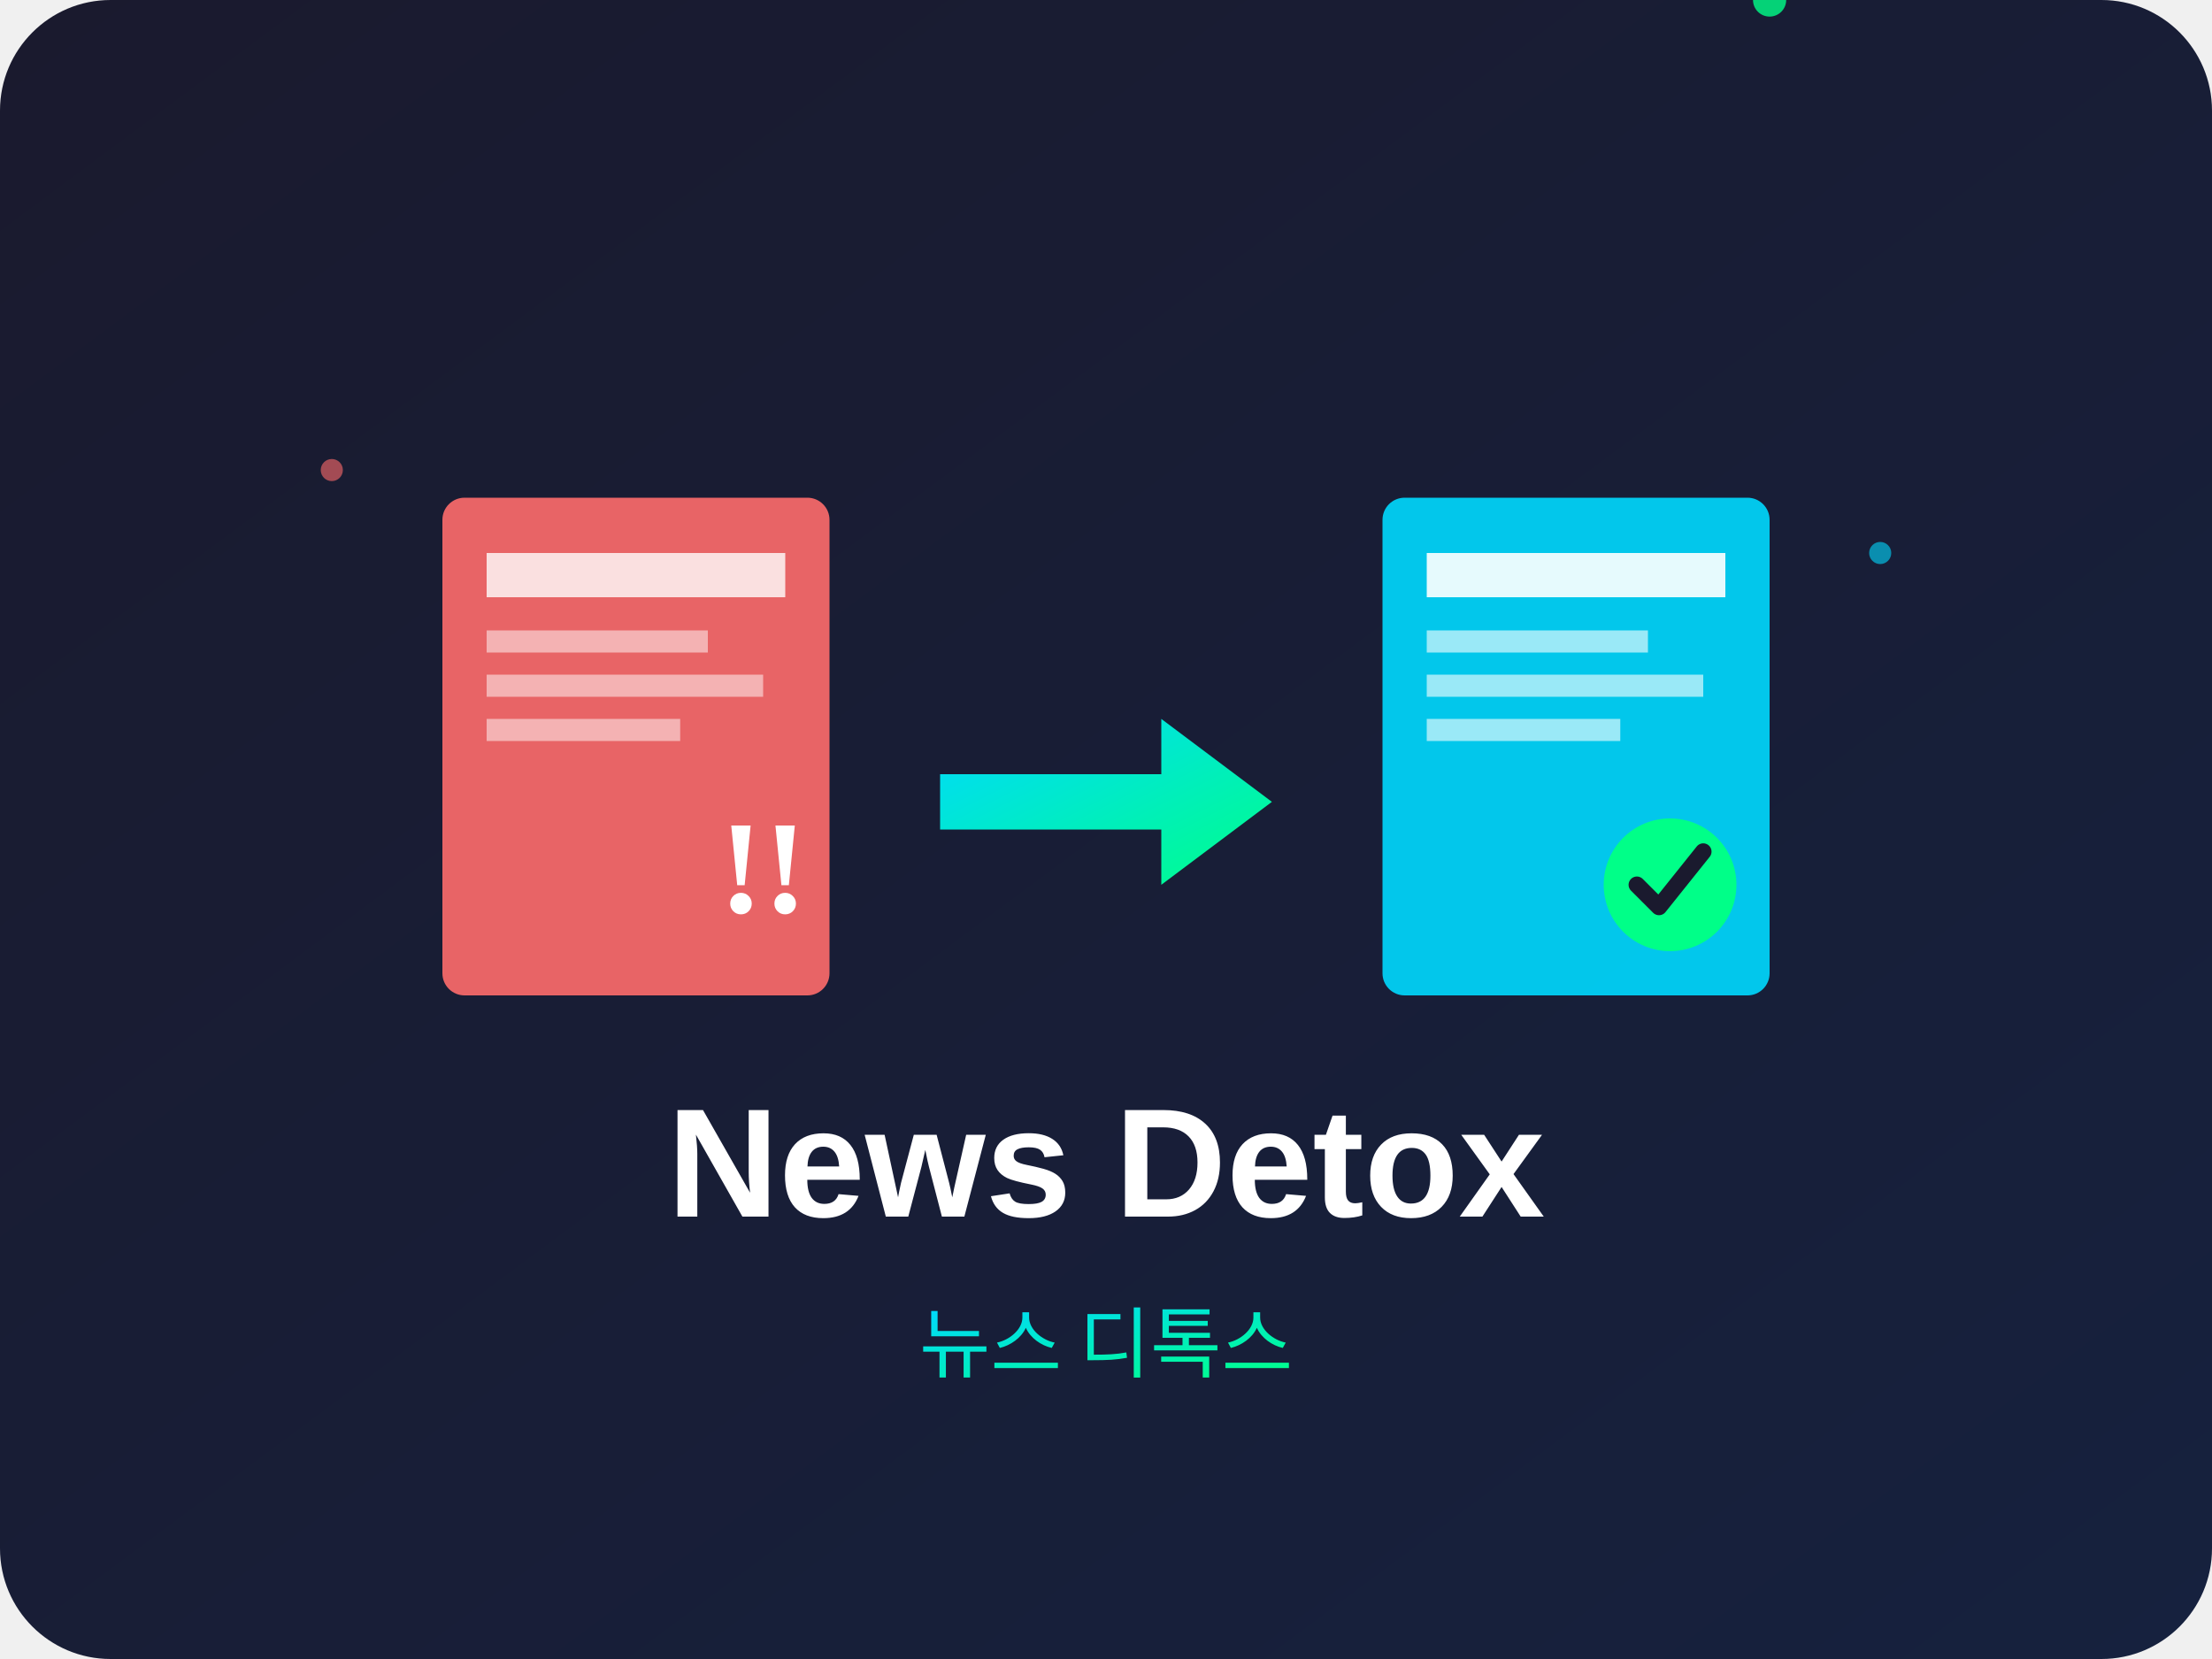
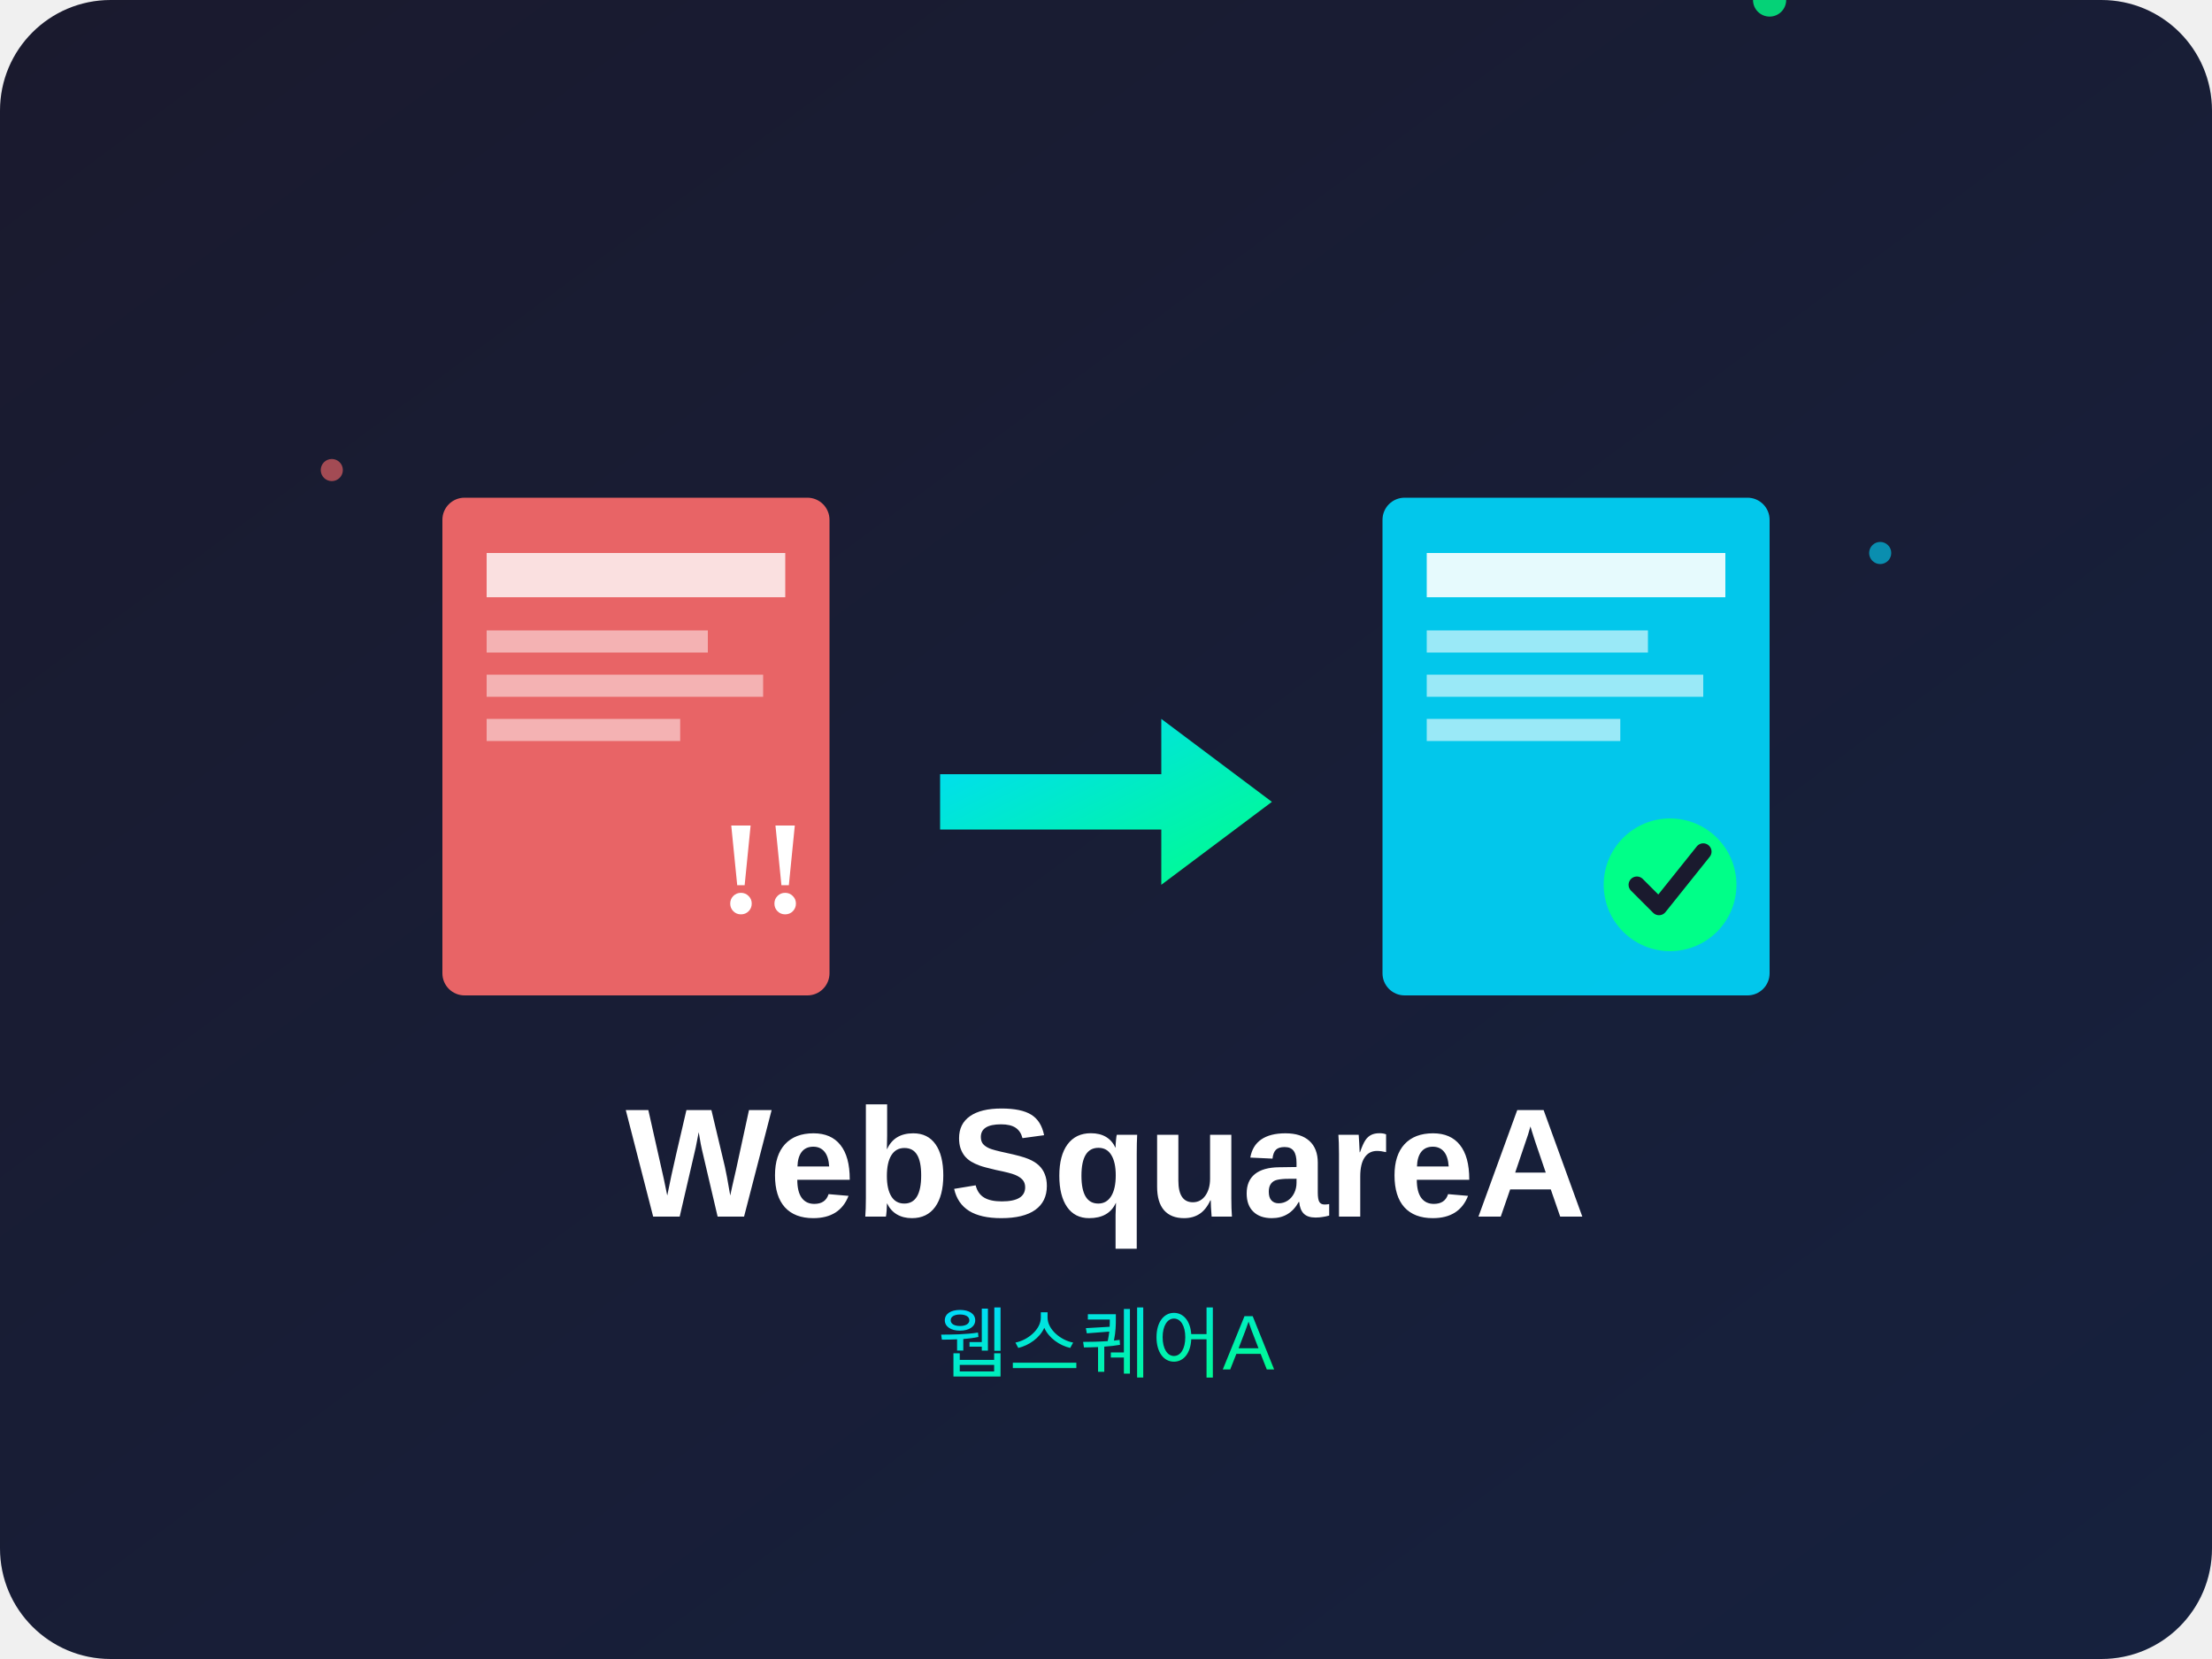
<svg xmlns="http://www.w3.org/2000/svg" viewBox="0 0 400 300">
  <defs>
    <linearGradient id="bgGrad" x1="0%" y1="0%" x2="100%" y2="100%">
      <stop offset="0%" style="stop-color:#1a1a2e" />
      <stop offset="100%" style="stop-color:#16213e" />
    </linearGradient>
    <linearGradient id="cleanGrad" x1="0%" y1="0%" x2="100%" y2="100%">
      <stop offset="0%" style="stop-color:#00d9ff" />
      <stop offset="100%" style="stop-color:#00ff88" />
    </linearGradient>
  </defs>
  <rect width="400" height="300" fill="url(#bgGrad)" rx="20" />
  <g transform="translate(80, 90)">
    <rect x="0" y="0" width="70" height="90" fill="#ff6b6b" rx="4" opacity="0.9" />
    <rect x="8" y="10" width="54" height="8" fill="#fff" opacity="0.8" />
    <rect x="8" y="24" width="40" height="4" fill="#fff" opacity="0.5" />
    <rect x="8" y="32" width="50" height="4" fill="#fff" opacity="0.5" />
    <rect x="8" y="40" width="35" height="4" fill="#fff" opacity="0.5" />
    <text x="50" y="75" fill="#fff" font-size="24" font-weight="bold">!!</text>
  </g>
  <g transform="translate(170, 125)">
    <path d="M0,15 L40,15 L40,5 L60,20 L40,35 L40,25 L0,25 Z" fill="url(#cleanGrad)" />
  </g>
  <g transform="translate(250, 90)">
    <rect x="0" y="0" width="70" height="90" fill="#00d9ff" rx="4" opacity="0.9" />
    <rect x="8" y="10" width="54" height="8" fill="#fff" opacity="0.9" />
    <rect x="8" y="24" width="40" height="4" fill="#fff" opacity="0.6" />
    <rect x="8" y="32" width="50" height="4" fill="#fff" opacity="0.6" />
    <rect x="8" y="40" width="35" height="4" fill="#fff" opacity="0.6" />
    <circle cx="52" cy="70" r="12" fill="#00ff88" />
    <path d="M46,70 L50,74 L58,64" stroke="#1a1a2e" stroke-width="3" fill="none" stroke-linecap="round" stroke-linejoin="round" />
  </g>
-   <text x="200" y="220" text-anchor="middle" fill="#ffffff" font-size="28" font-weight="bold" font-family="Arial, sans-serif">News Detox</text>
-   <text x="200" y="248" text-anchor="middle" fill="url(#cleanGrad)" font-size="14" font-family="Arial, sans-serif">뉴스 디톡스</text>
+   <text x="200" y="220" text-anchor="middle" fill="#ffffff" font-size="28" font-weight="bold" font-family="Arial, sans-serif">WebSquareA</text>
+   <text x="200" y="248" text-anchor="middle" fill="url(#cleanGrad)" font-size="14" font-family="Arial, sans-serif">웹스퀘어A</text>
  <circle cx="320" y="80" r="3" fill="#00ff88" opacity="0.8" />
  <circle cx="340" cy="100" r="2" fill="#00d9ff" opacity="0.6" />
  <circle cx="60" cy="85" r="2" fill="#ff6b6b" opacity="0.6" />
</svg>
